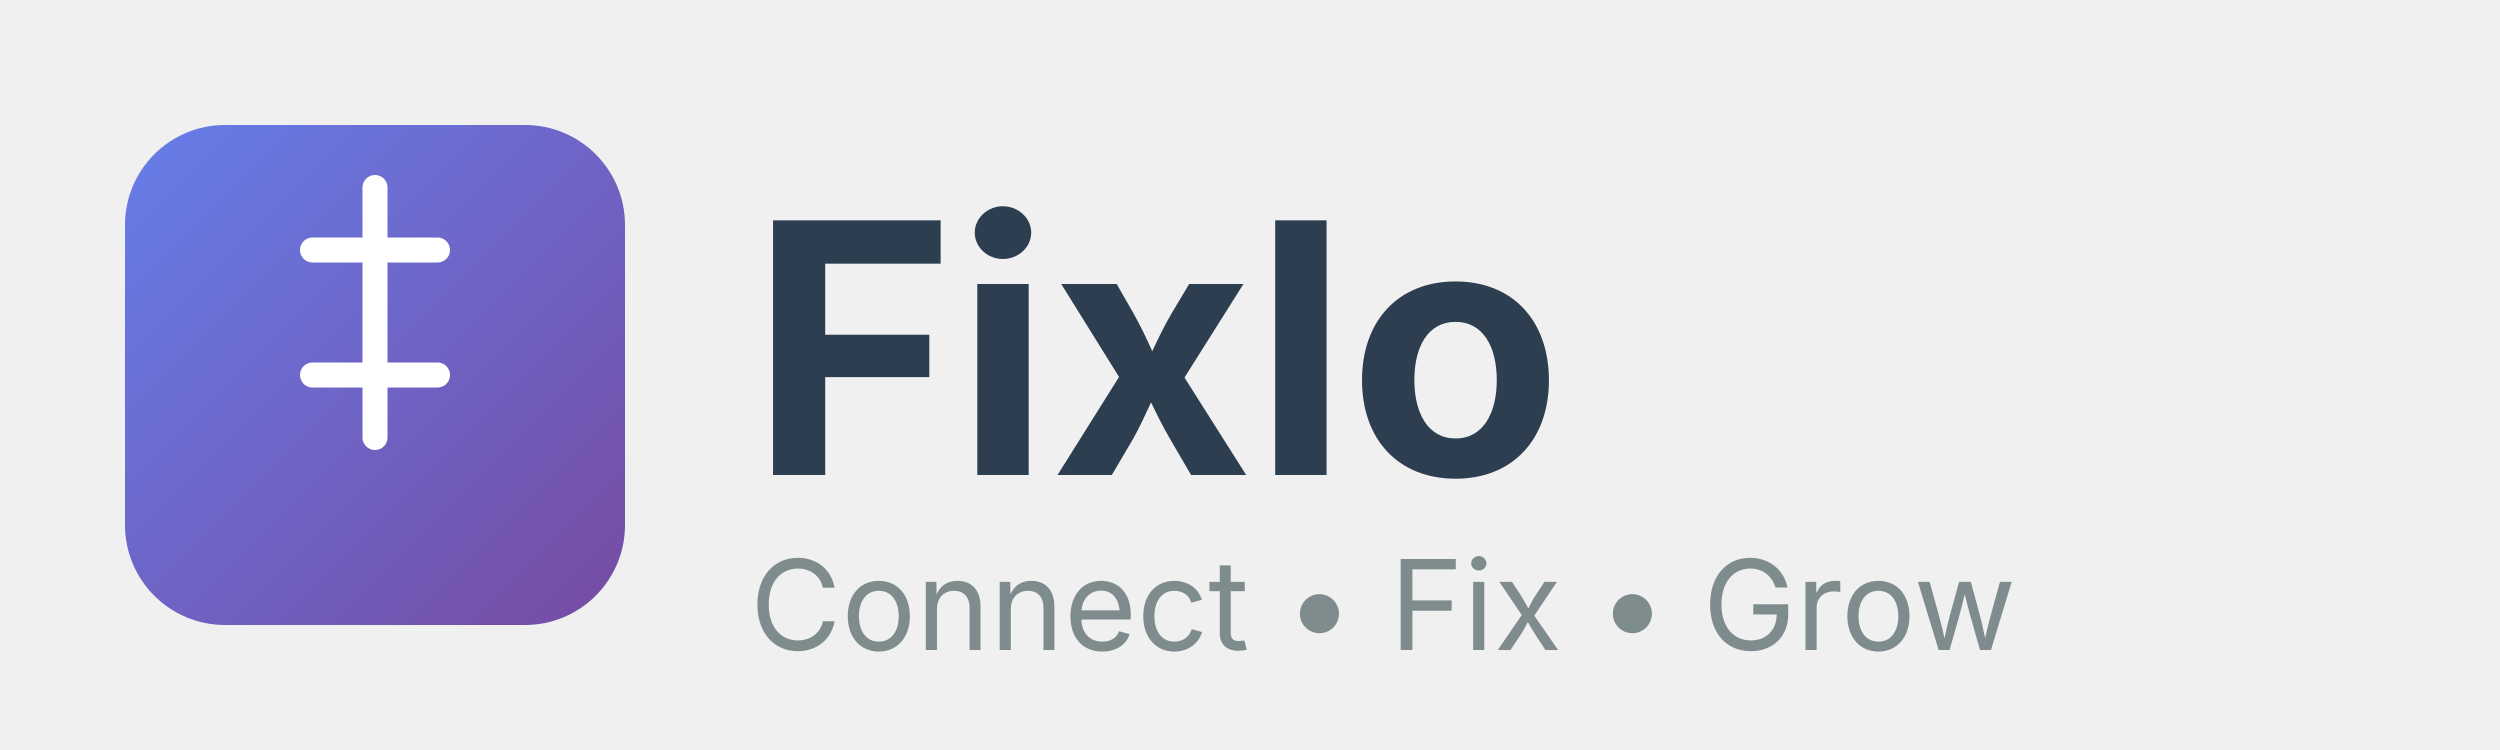
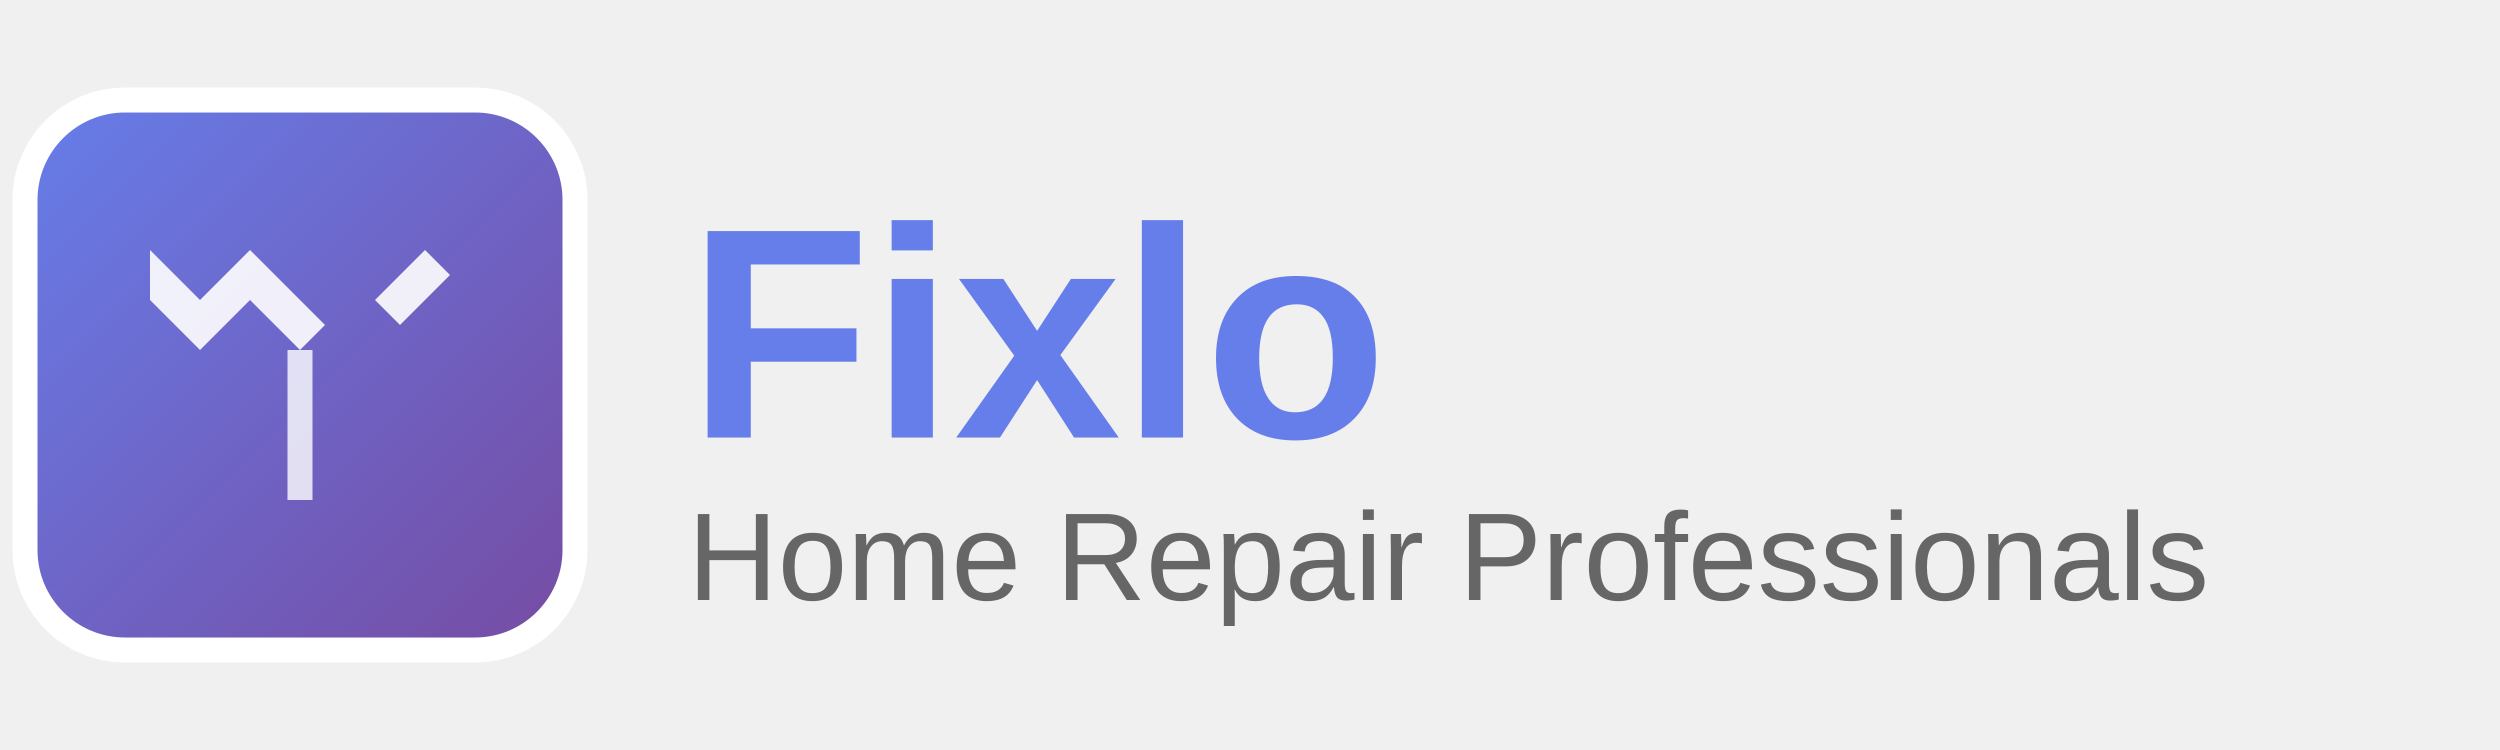
- <svg xmlns="http://www.w3.org/2000/svg" width="200" height="60" viewBox="0 0 200 60" fill="none">
+ <svg xmlns="http://www.w3.org/2000/svg" width="200" height="60" viewBox="0 0 200 60">
  <defs>
-     <linearGradient id="grad1" x1="0%" y1="0%" x2="100%" y2="100%">
+     <linearGradient id="logoGradient" x1="0%" y1="0%" x2="100%" y2="100%">
      <stop offset="0%" style="stop-color:#667eea;stop-opacity:1" />
      <stop offset="100%" style="stop-color:#764ba2;stop-opacity:1" />
    </linearGradient>
-     <linearGradient id="grad2" x1="0%" y1="0%" x2="100%" y2="100%">
-       <stop offset="0%" style="stop-color:#ff6b6b;stop-opacity:1" />
-       <stop offset="100%" style="stop-color:#ffa726;stop-opacity:1" />
-     </linearGradient>
  </defs>
-   <rect x="10" y="10" width="40" height="40" rx="8" fill="url(#grad1)" />
-   <path d="M25 20 L35 20 M30 15 L30 35 M25 30 L35 30" stroke="white" stroke-width="2" stroke-linecap="round" />
-   <text x="60" y="38" font-family="system-ui, -apple-system, sans-serif" font-size="28" font-weight="bold" fill="#2c3e50">
+   <rect x="2" y="8" width="44" height="44" rx="8" ry="8" fill="url(#logoGradient)" stroke="#fff" stroke-width="2" />
+   <g transform="translate(24, 30)">
+     <path d="M-12,-10 L-8,-6 L-4,-10 L-2,-8 L2,-4 L0,-2 L-4,-6 L-8,-2 L-12,-6 Z" fill="white" opacity="0.9" />
+     <path d="M4,-8 L8,-4 L12,-8 L10,-10 L6,-6 L8,-4 L4,-8 Z" fill="white" opacity="0.9" />
+     <rect x="-1" y="-2" width="2" height="12" fill="white" opacity="0.8" />
+   </g>
+   <text x="55" y="35" font-family="Arial, sans-serif" font-size="24" font-weight="bold" fill="#667eea">
    Fixlo
  </text>
-   <text x="60" y="52" font-family="system-ui, -apple-system, sans-serif" font-size="10" fill="#7f8c8d">
-     Connect • Fix • Grow
+   <text x="55" y="48" font-family="Arial, sans-serif" font-size="10" fill="#666">
+     Home Repair Professionals
  </text>
</svg>
